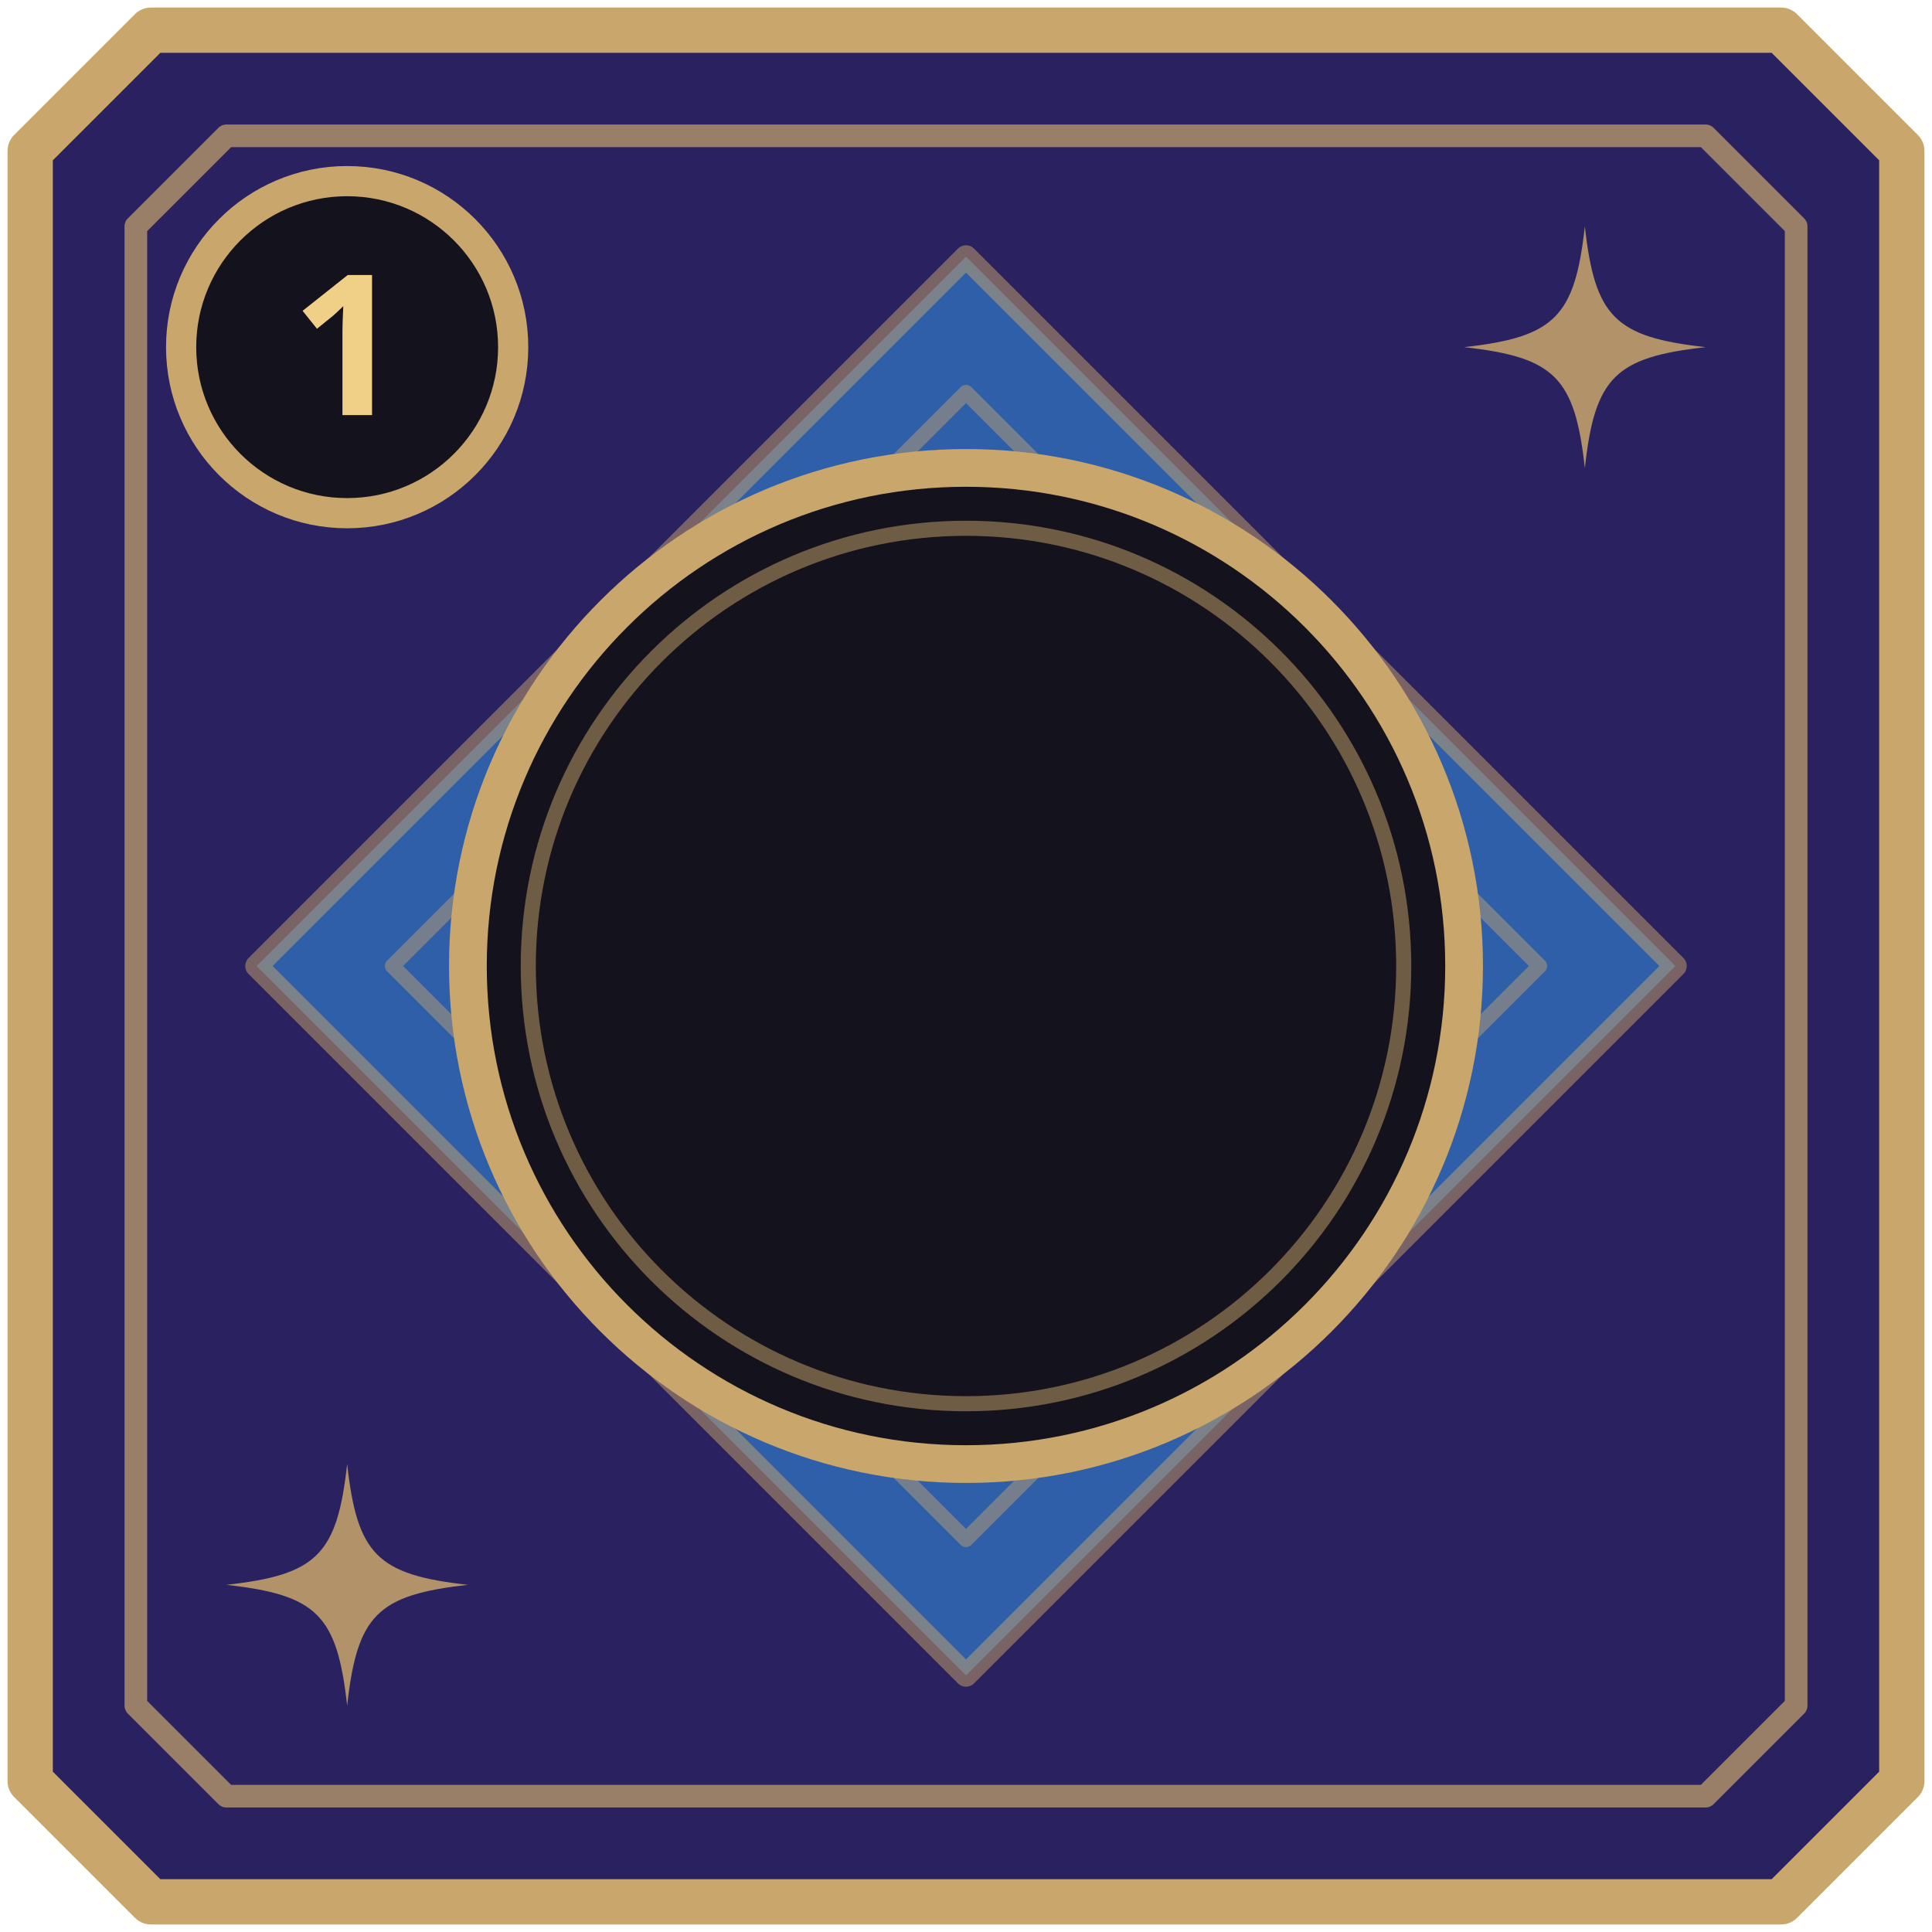
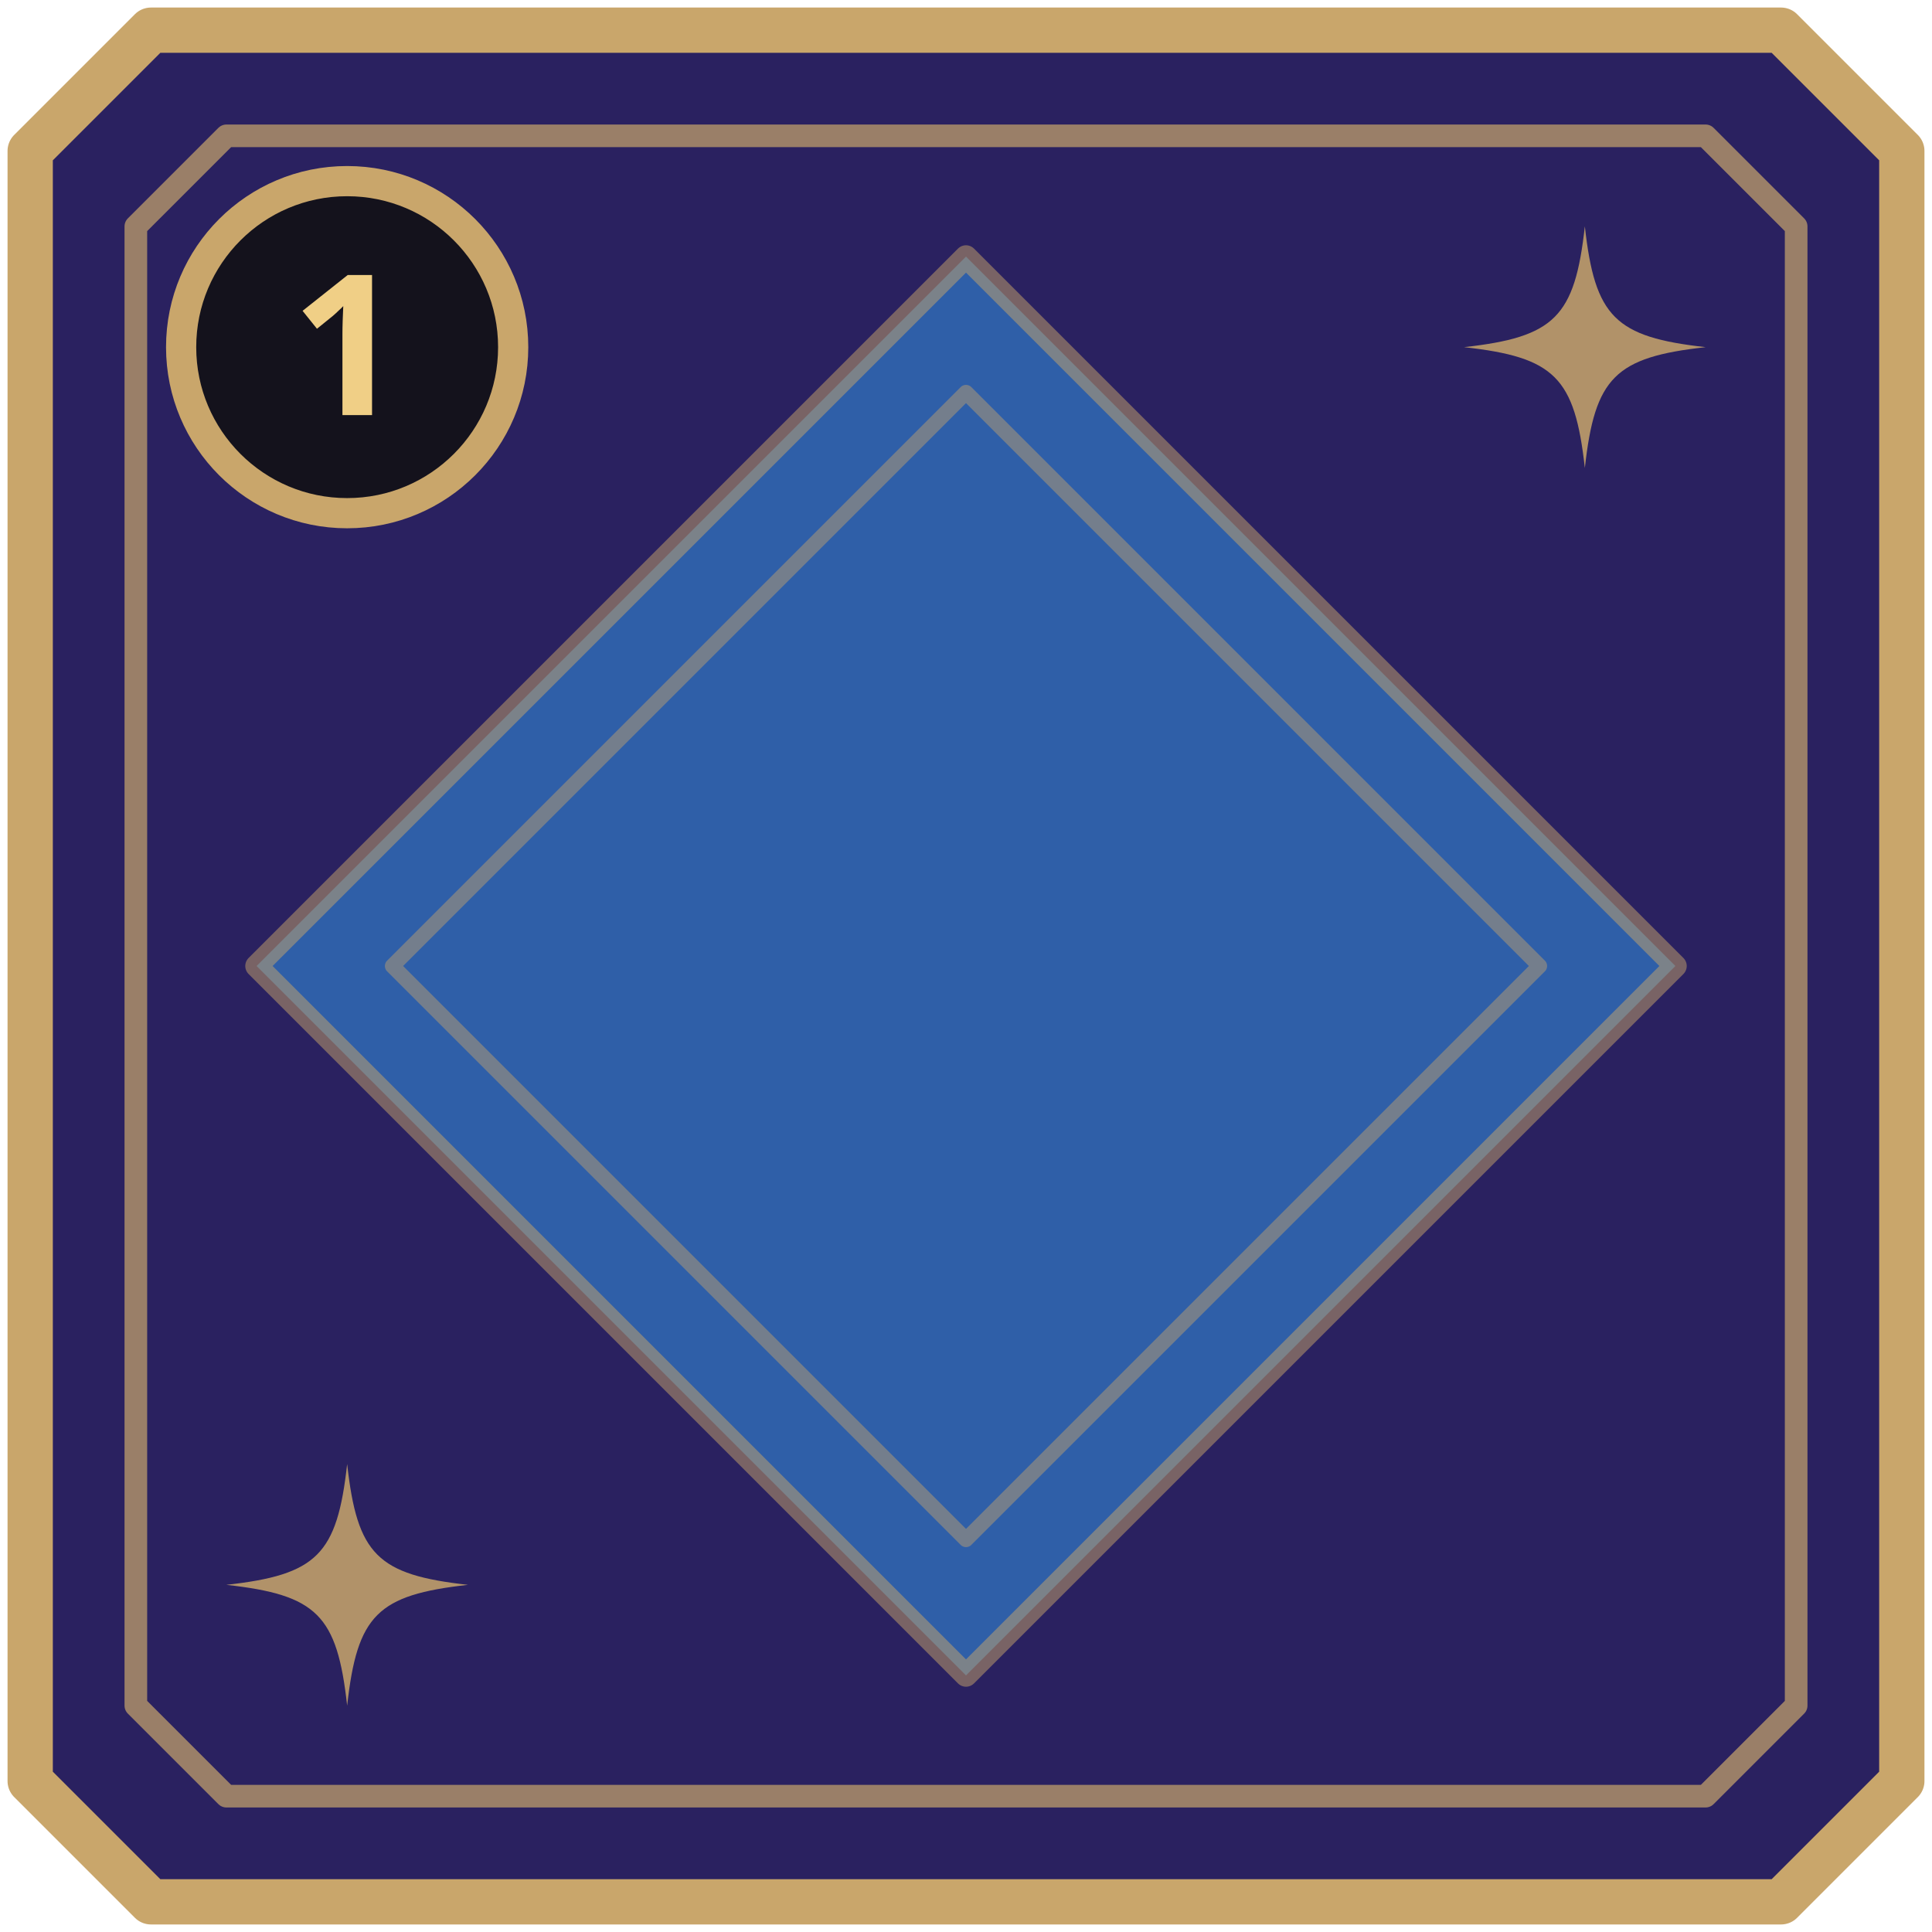
<svg xmlns="http://www.w3.org/2000/svg" viewBox="0 0 256 256">
  <polygon points="20,4 236,4 252,20 252,236 236,252 20,252 4,236 4,20" fill="#2A2160" />
  <polygon points="20,4 236,4 252,20 252,236 236,252 20,252 4,236 4,20" fill="none" stroke="#C9A66B" stroke-width="6" stroke-linejoin="round" />
  <polygon points="30,18 226,18 238,30 238,226 226,238 30,238 18,226 18,30" fill="none" stroke="#C9A66B" stroke-width="3" opacity=".7" stroke-linejoin="round" />
  <polygon points="128,34 222,128 128,222 34,128" fill="#2F5FA8" stroke="#C9A66B" stroke-width="3" stroke-opacity=".5" stroke-linejoin="round" />
  <polygon points="128,52 204,128 128,204 52,128" fill="#2F5FA8" stroke="#C9A66B" stroke-width="2" stroke-opacity=".45" stroke-linejoin="round" />
-   <circle cx="128" cy="128" r="66" fill="#14121C" stroke="#C9A66B" stroke-width="5" />
-   <circle cx="128" cy="128" r="58" fill="none" stroke="#C9A66B" stroke-width="2" opacity=".5" />
  <circle cx="46" cy="46" r="22" fill="#14121C" stroke="#C9A66B" stroke-width="4" />
  <text x="46" y="55" text-anchor="middle" font-family="system-ui,sans-serif" font-weight="800" font-size="26" fill="#F0CF86">1</text>
  <path transform="translate(210,46) scale(.667)" fill="#C9A66B" opacity=".85" d="M0,-24 C2,-6 6,-2 24,0 C6,2 2,6 0,24 C-2,6 -6,2 -24,0 C-6,-2 -2,-6 0,-24Z" />
  <path transform="translate(46,210) scale(.667)" fill="#C9A66B" opacity=".85" d="M0,-24 C2,-6 6,-2 24,0 C6,2 2,6 0,24 C-2,6 -6,2 -24,0 C-6,-2 -2,-6 0,-24Z" />
</svg>
